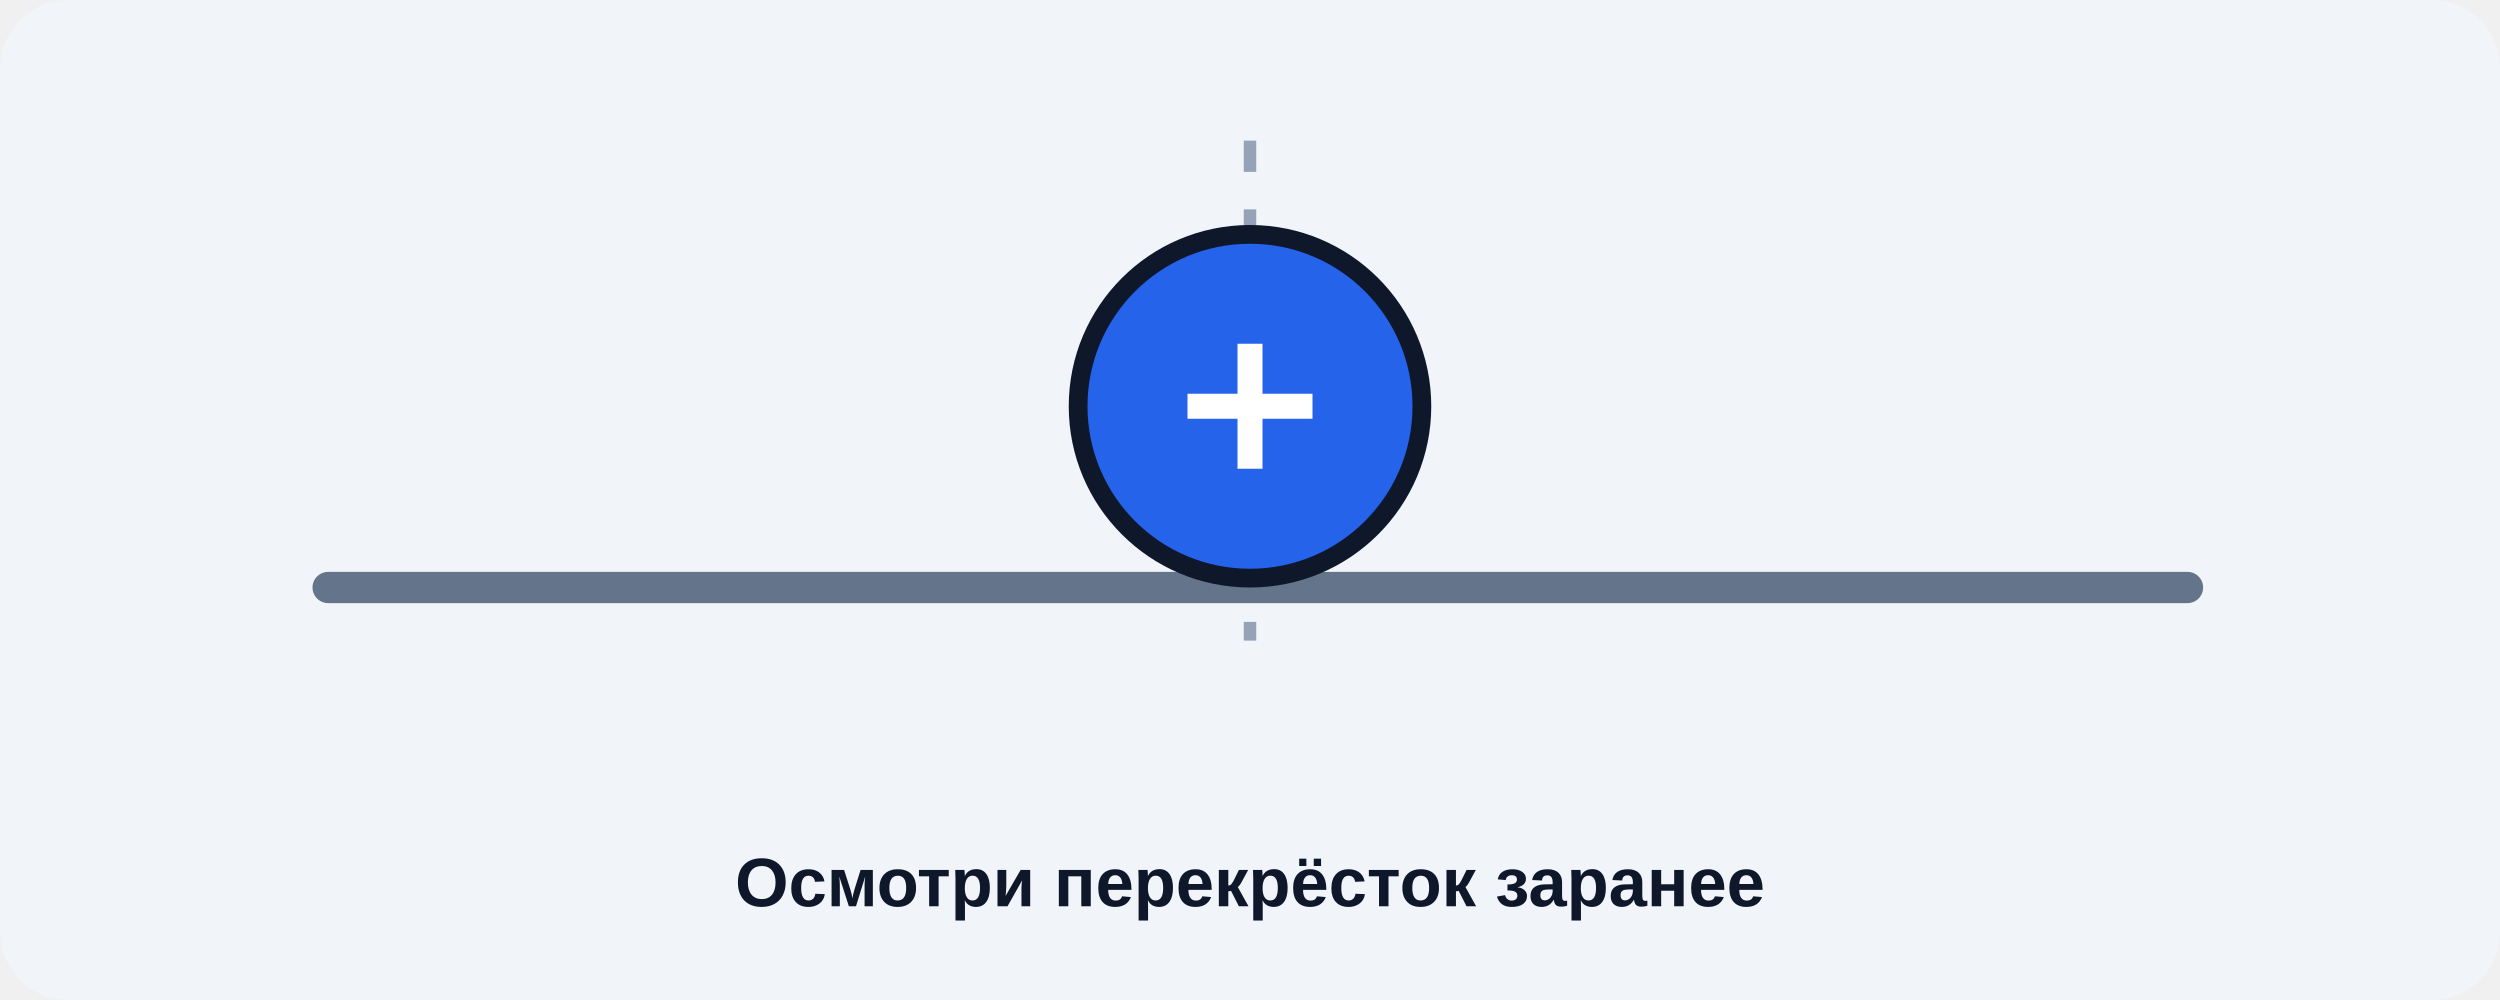
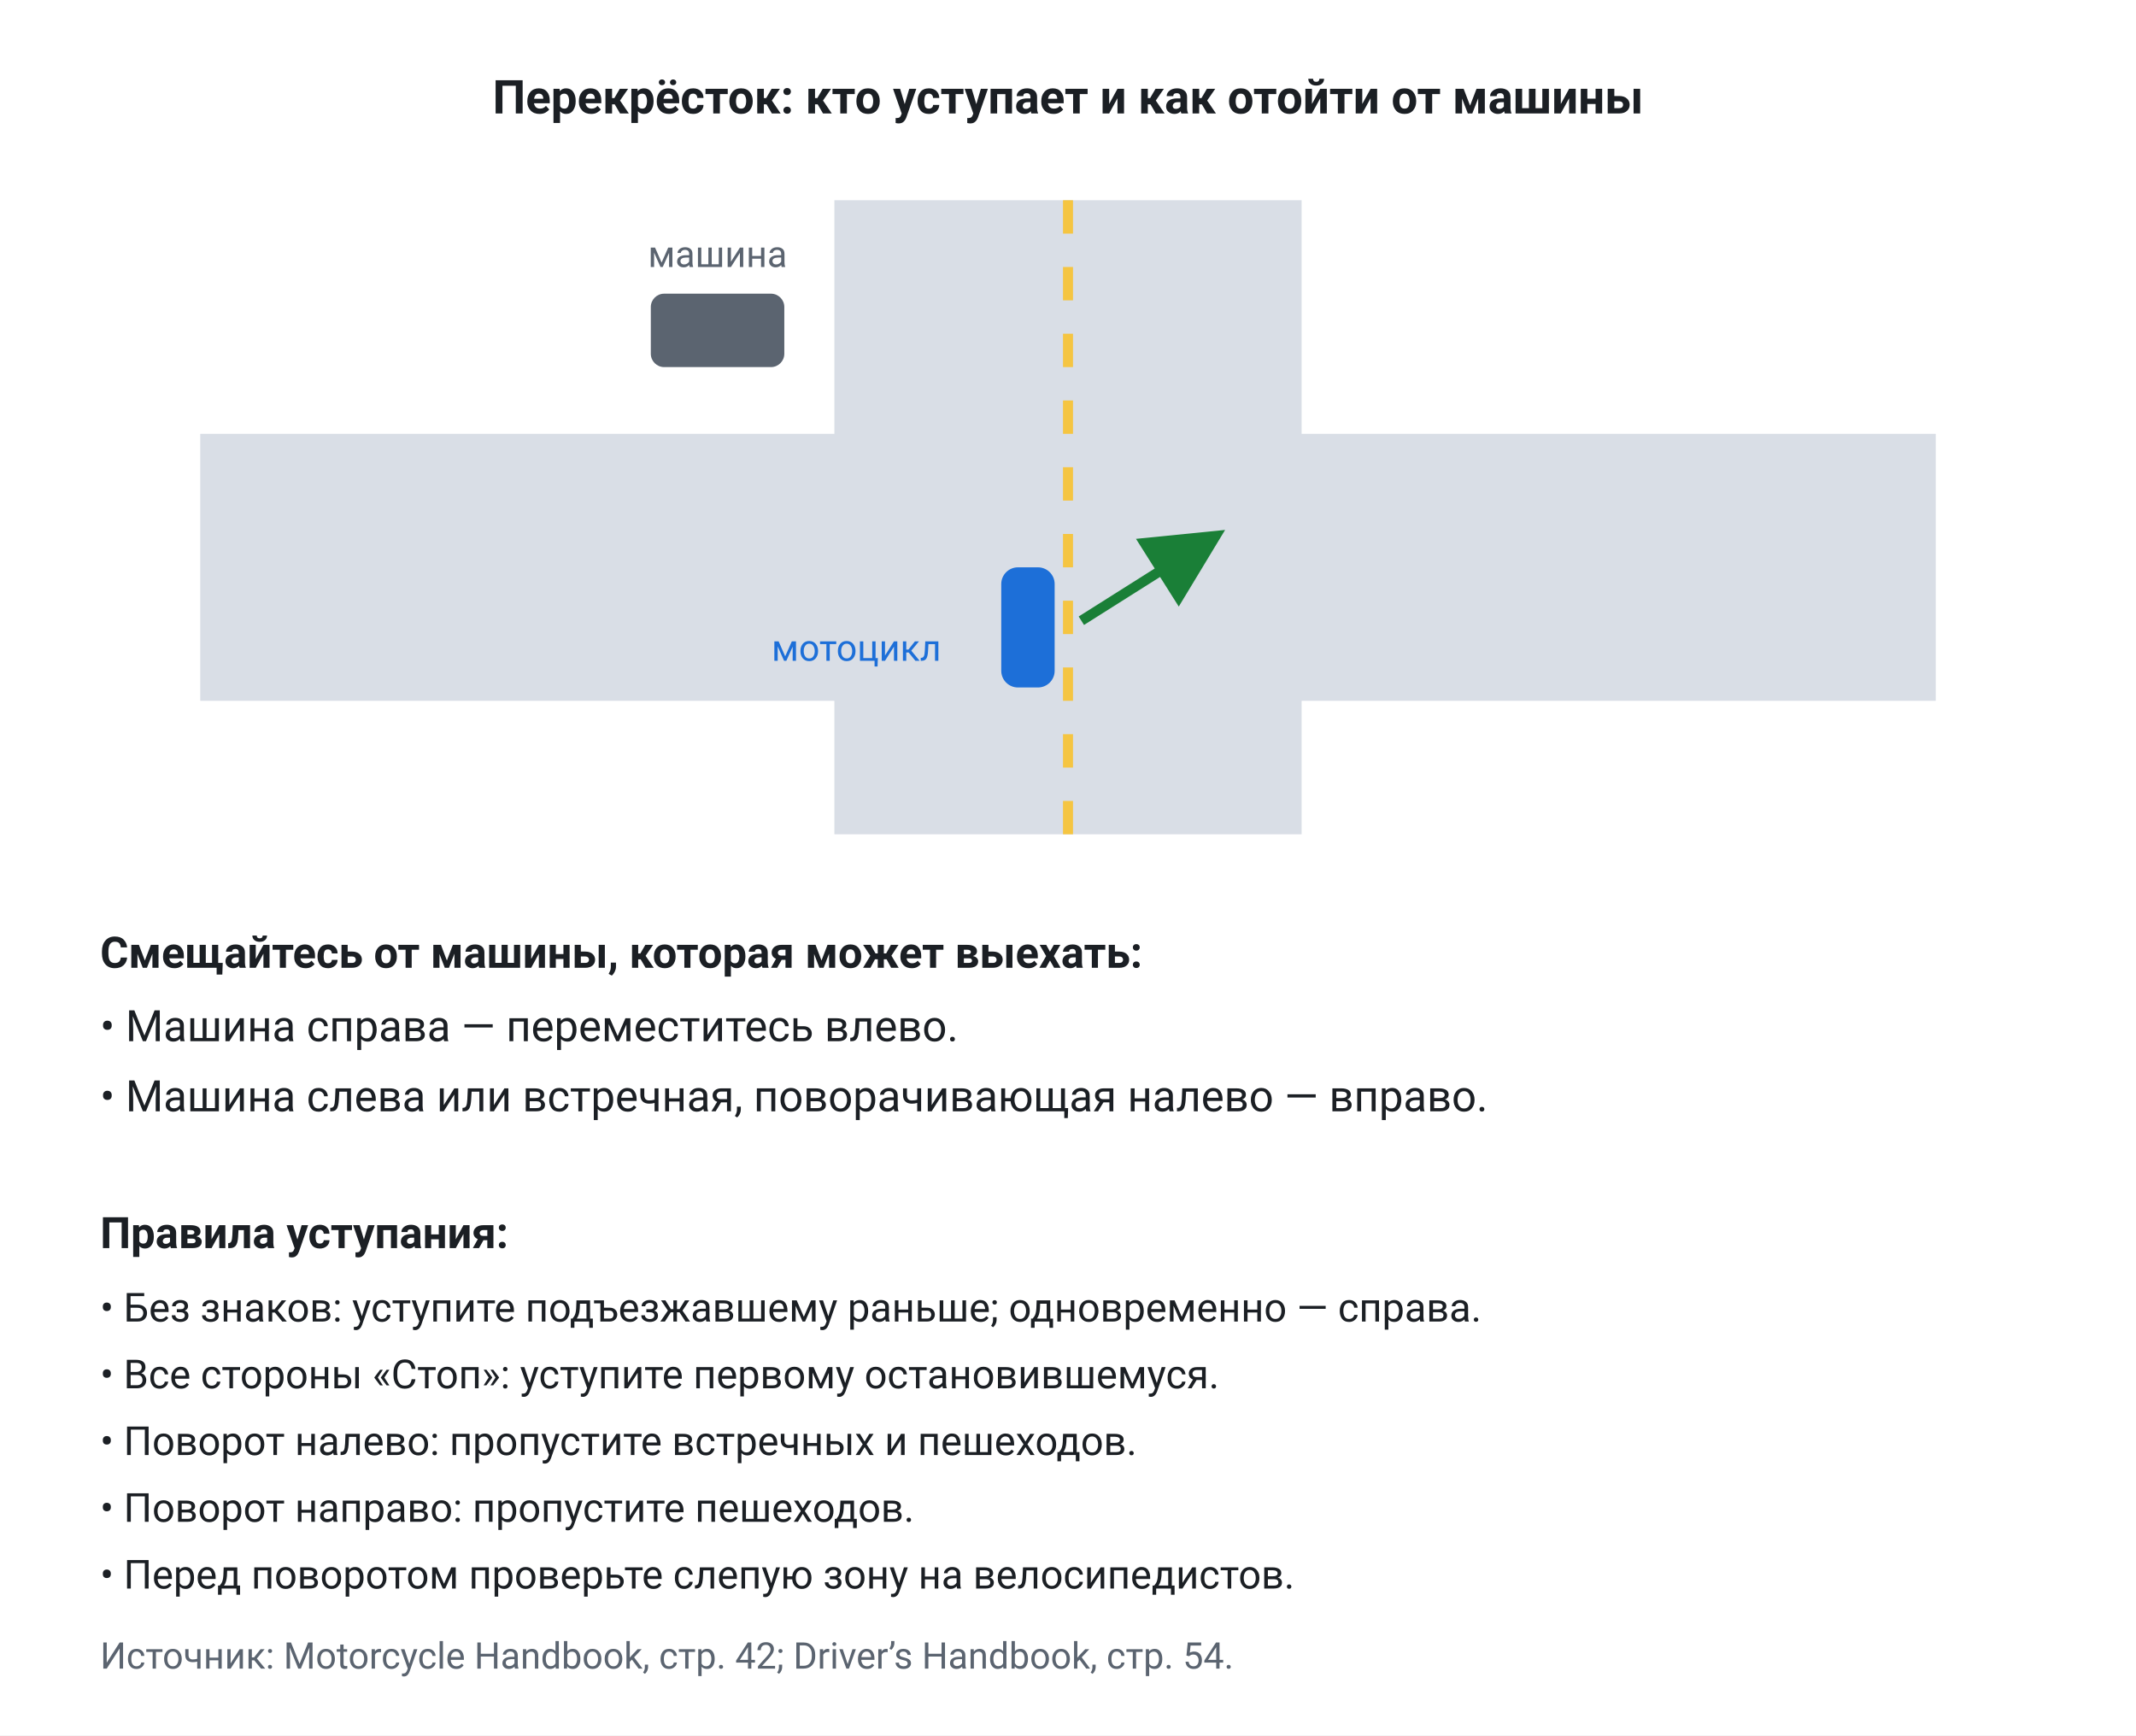
- <svg xmlns="http://www.w3.org/2000/svg" viewBox="0 0 800 320" role="img" aria-label="Учебная схема: Осмотри перекрёсток заранее">
-   <rect width="800" height="320" rx="22" fill="#f1f5f9" />
-   <path d="M105 188 L700 188" stroke="#64748b" stroke-width="10" stroke-linecap="round" />
-   <path d="M400 45 V205" stroke="#94a3b8" stroke-width="4" stroke-dasharray="10 12" />
-   <circle cx="400" cy="130" r="55" fill="#2563eb" stroke="#0f172a" stroke-width="6" />
-   <path d="M380 130 L420 130 M400 110 L400 150" stroke="white" stroke-width="8" />
-   <text x="400" y="290" text-anchor="middle" font-family="Arial,sans-serif" font-size="22" font-weight="bold" fill="#0f172a">Осмотри перекрёсток заранее</text>
+ <svg xmlns="http://www.w3.org/2000/svg" viewBox="0 0 640 520" role="img" aria-label="Перекрёсток: уступание и смещение">
+   <rect width="640" height="520" fill="#ffffff" />
+   <text x="320" y="34" font-family="system-ui,-apple-system,Segoe UI,Roboto,sans-serif" font-size="14" font-weight="bold" fill="#1b1f24" text-anchor="middle">Перекрёсток: кто уступает и как отойти от машины</text>
+   <rect x="250" y="60" width="140" height="190" fill="#d9dee6" />
+   <rect x="60" y="130" width="520" height="80" fill="#d9dee6" />
+   <line x1="320" y1="60" x2="320" y2="250" stroke="#f5c542" stroke-width="3" stroke-dasharray="10 10" />
+   <defs>
+     <marker id="a" markerWidth="8" markerHeight="8" refX="6" refY="4" orient="auto">
+       <path d="M0,0 L8,4 L0,8 z" fill="#1a7f37" />
+     </marker>
+   </defs>
+   <rect x="300" y="170" width="16" height="36" rx="5" fill="#1d6fd8" />
+   <text x="282" y="198" font-family="system-ui,-apple-system,Segoe UI,Roboto,sans-serif" font-size="11" font-weight="normal" fill="#1d6fd8" text-anchor="end">мотоцикл</text>
+   <rect x="195" y="88" width="40" height="22" rx="4" fill="#5b6470" />
+   <text x="215" y="80" font-family="system-ui,-apple-system,Segoe UI,Roboto,sans-serif" font-size="11" font-weight="normal" fill="#5b6470" text-anchor="middle">машина</text>
+   <line x1="324" y1="186" x2="362" y2="162" stroke="#1a7f37" stroke-width="3" marker-end="url(#a)" />
+   <text x="30" y="290" font-family="system-ui,-apple-system,Segoe UI,Roboto,sans-serif" font-size="13" font-weight="bold" fill="#1b1f24" text-anchor="start">Смещайтесь от машины, которая может выехать:</text>
+   <text x="30" y="312" font-family="system-ui,-apple-system,Segoe UI,Roboto,sans-serif" font-size="13" font-weight="normal" fill="#1b1f24" text-anchor="start">• Машина справа — переместитесь влево.</text>
+   <text x="30" y="333" font-family="system-ui,-apple-system,Segoe UI,Roboto,sans-serif" font-size="13" font-weight="normal" fill="#1b1f24" text-anchor="start">• Машина слева или встречная, поворачивающая налево — вправо.</text>
+   <text x="30" y="374" font-family="system-ui,-apple-system,Segoe UI,Roboto,sans-serif" font-size="13" font-weight="bold" fill="#1b1f24" text-anchor="start">Правила уступания:</text>
+   <text x="30" y="396" font-family="system-ui,-apple-system,Segoe UI,Roboto,sans-serif" font-size="12" font-weight="normal" fill="#1b1f24" text-anchor="start">• Без знаков: уступите подъезжавшему раньше; одновременно — справа.</text>
+   <text x="30" y="416" font-family="system-ui,-apple-system,Segoe UI,Roboto,sans-serif" font-size="12" font-weight="normal" fill="#1b1f24" text-anchor="start">• Все стороны «Стоп»: уступите первому остановившемуся.</text>
+   <text x="30" y="436" font-family="system-ui,-apple-system,Segoe UI,Roboto,sans-serif" font-size="12" font-weight="normal" fill="#1b1f24" text-anchor="start">• Поворот налево: пропустите встречных и пешеходов.</text>
+   <text x="30" y="456" font-family="system-ui,-apple-system,Segoe UI,Roboto,sans-serif" font-size="12" font-weight="normal" fill="#1b1f24" text-anchor="start">• Поворот направо: пропустите пешеходов.</text>
+   <text x="30" y="476" font-family="system-ui,-apple-system,Segoe UI,Roboto,sans-serif" font-size="12" font-weight="normal" fill="#1b1f24" text-anchor="start">• Перед поворотом проверьте слепую зону на велосипедистов.</text>
+   <text x="30" y="500" font-family="system-ui,-apple-system,Segoe UI,Roboto,sans-serif" font-size="11" font-weight="normal" fill="#5b6470" text-anchor="start">Источник: Motorcycle Handbook, стр. 42; Driver’s Handbook, стр. 54.</text>
</svg>
